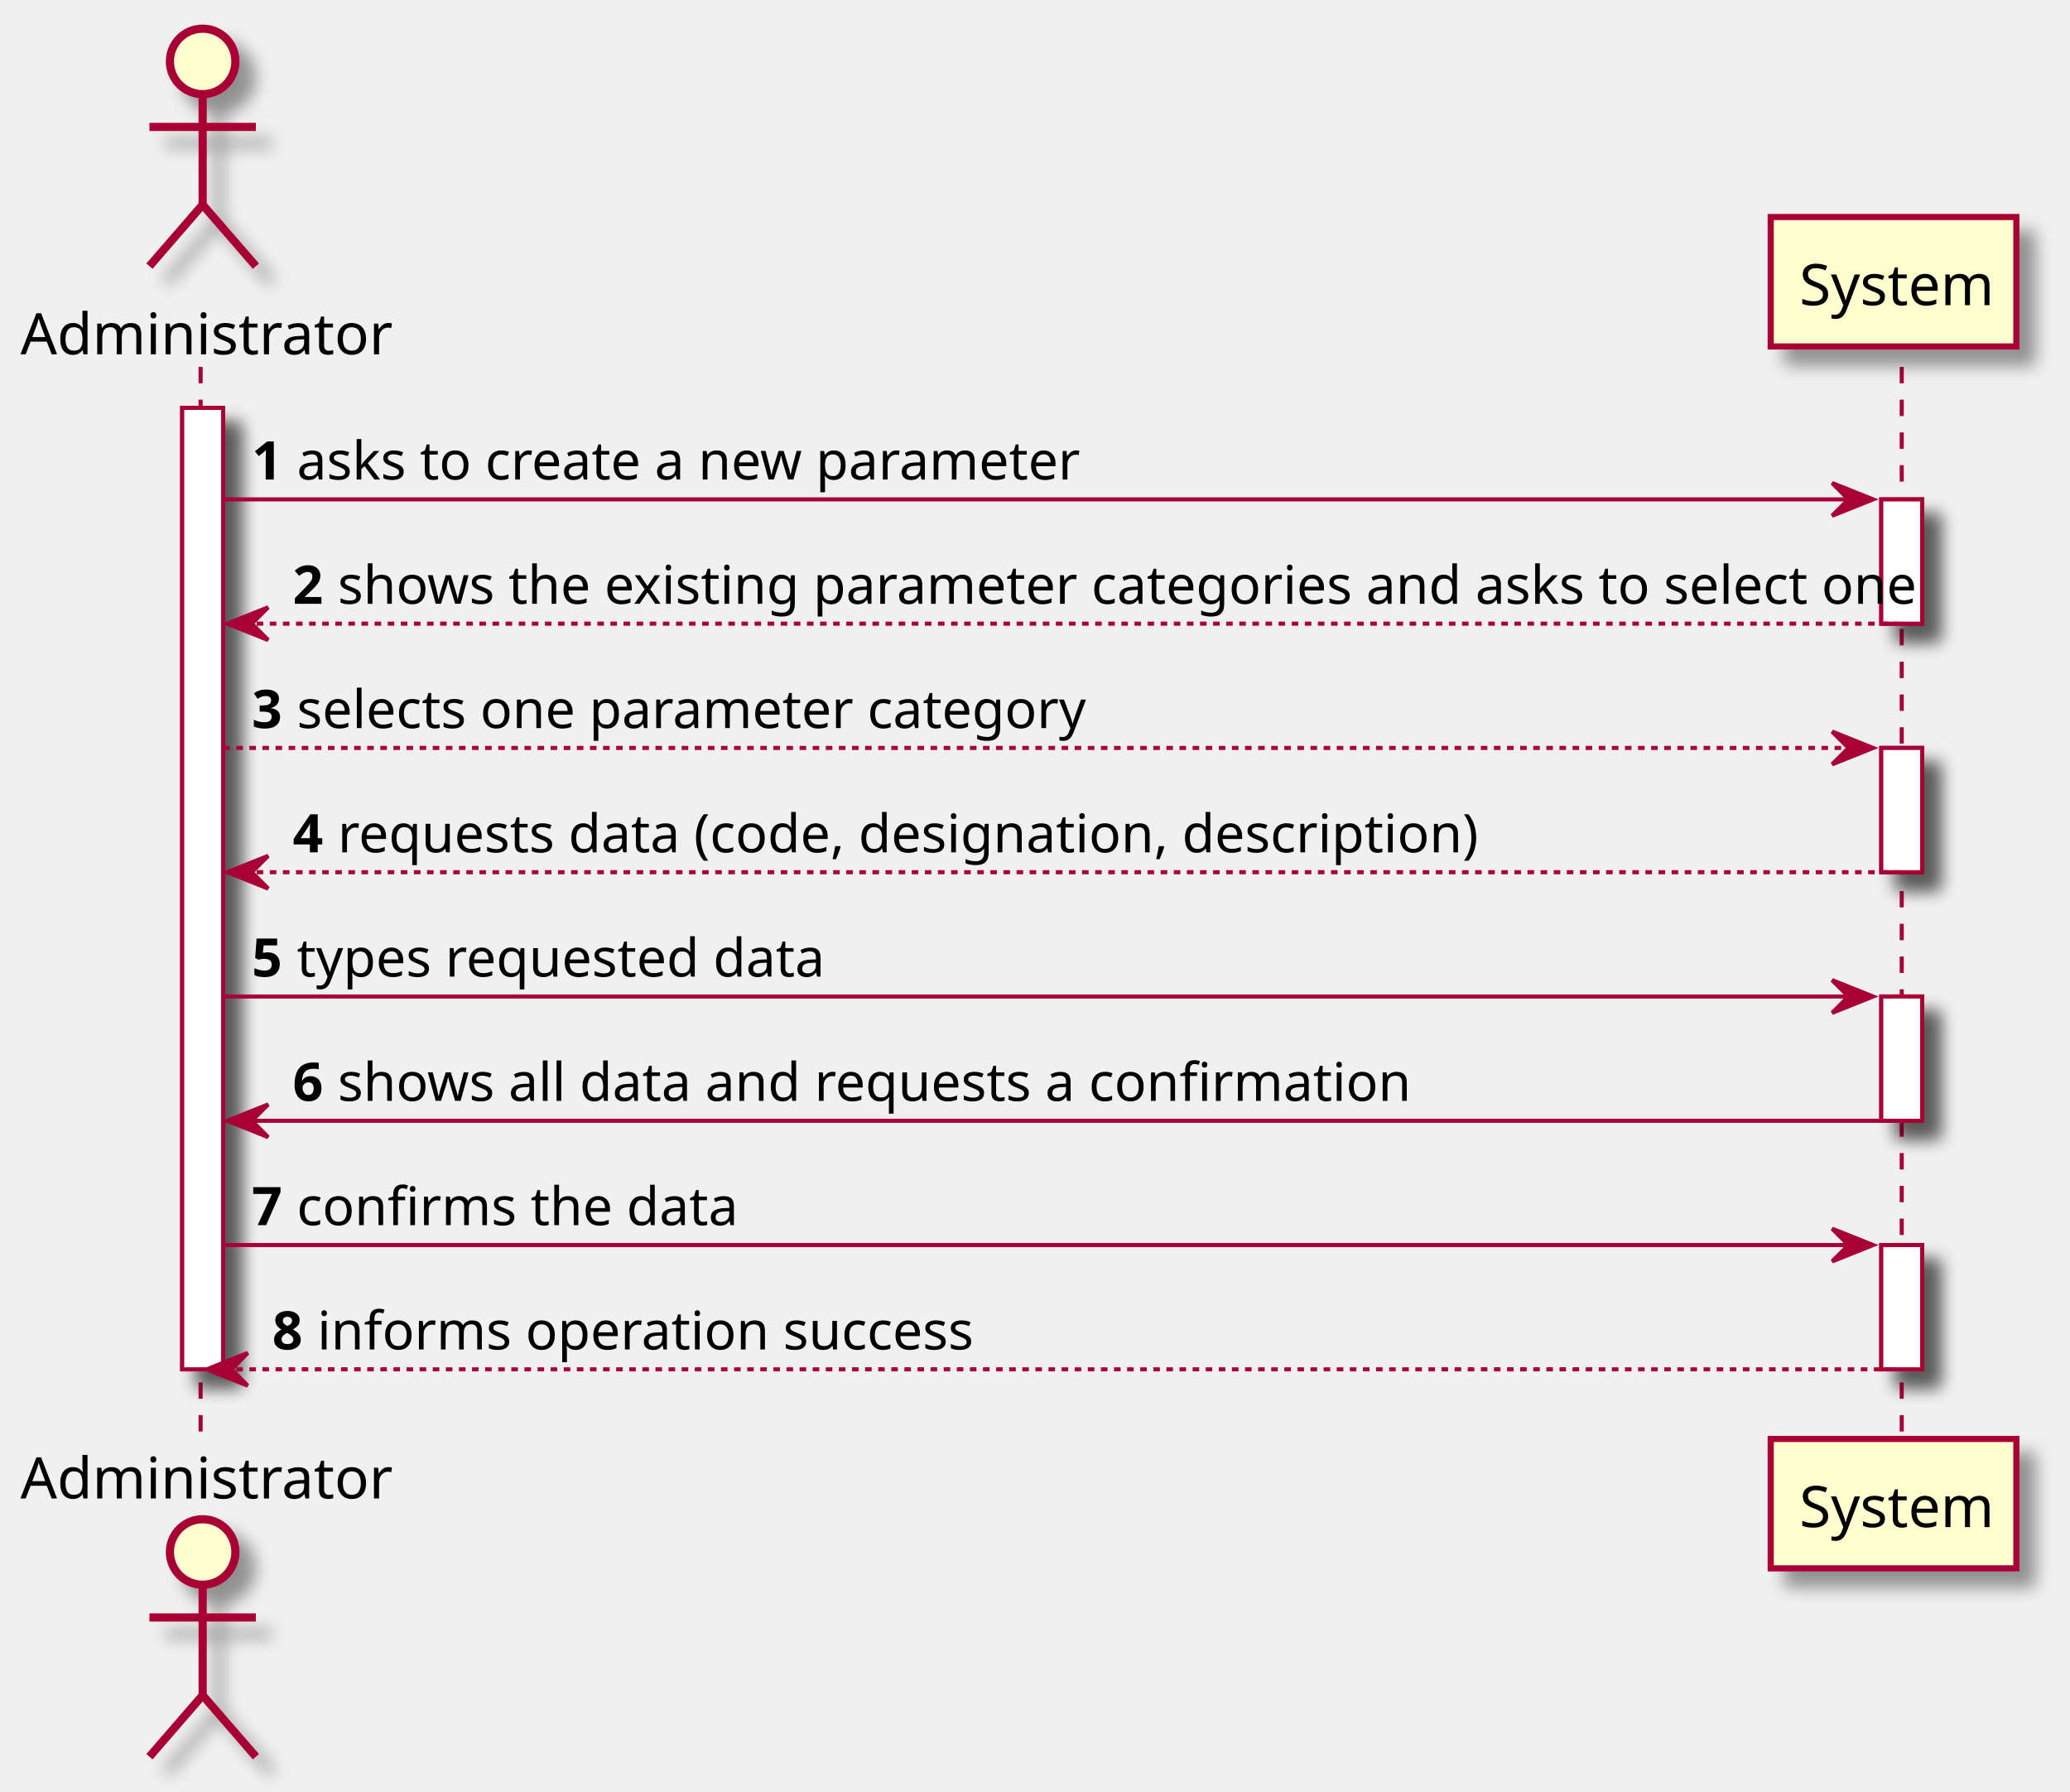
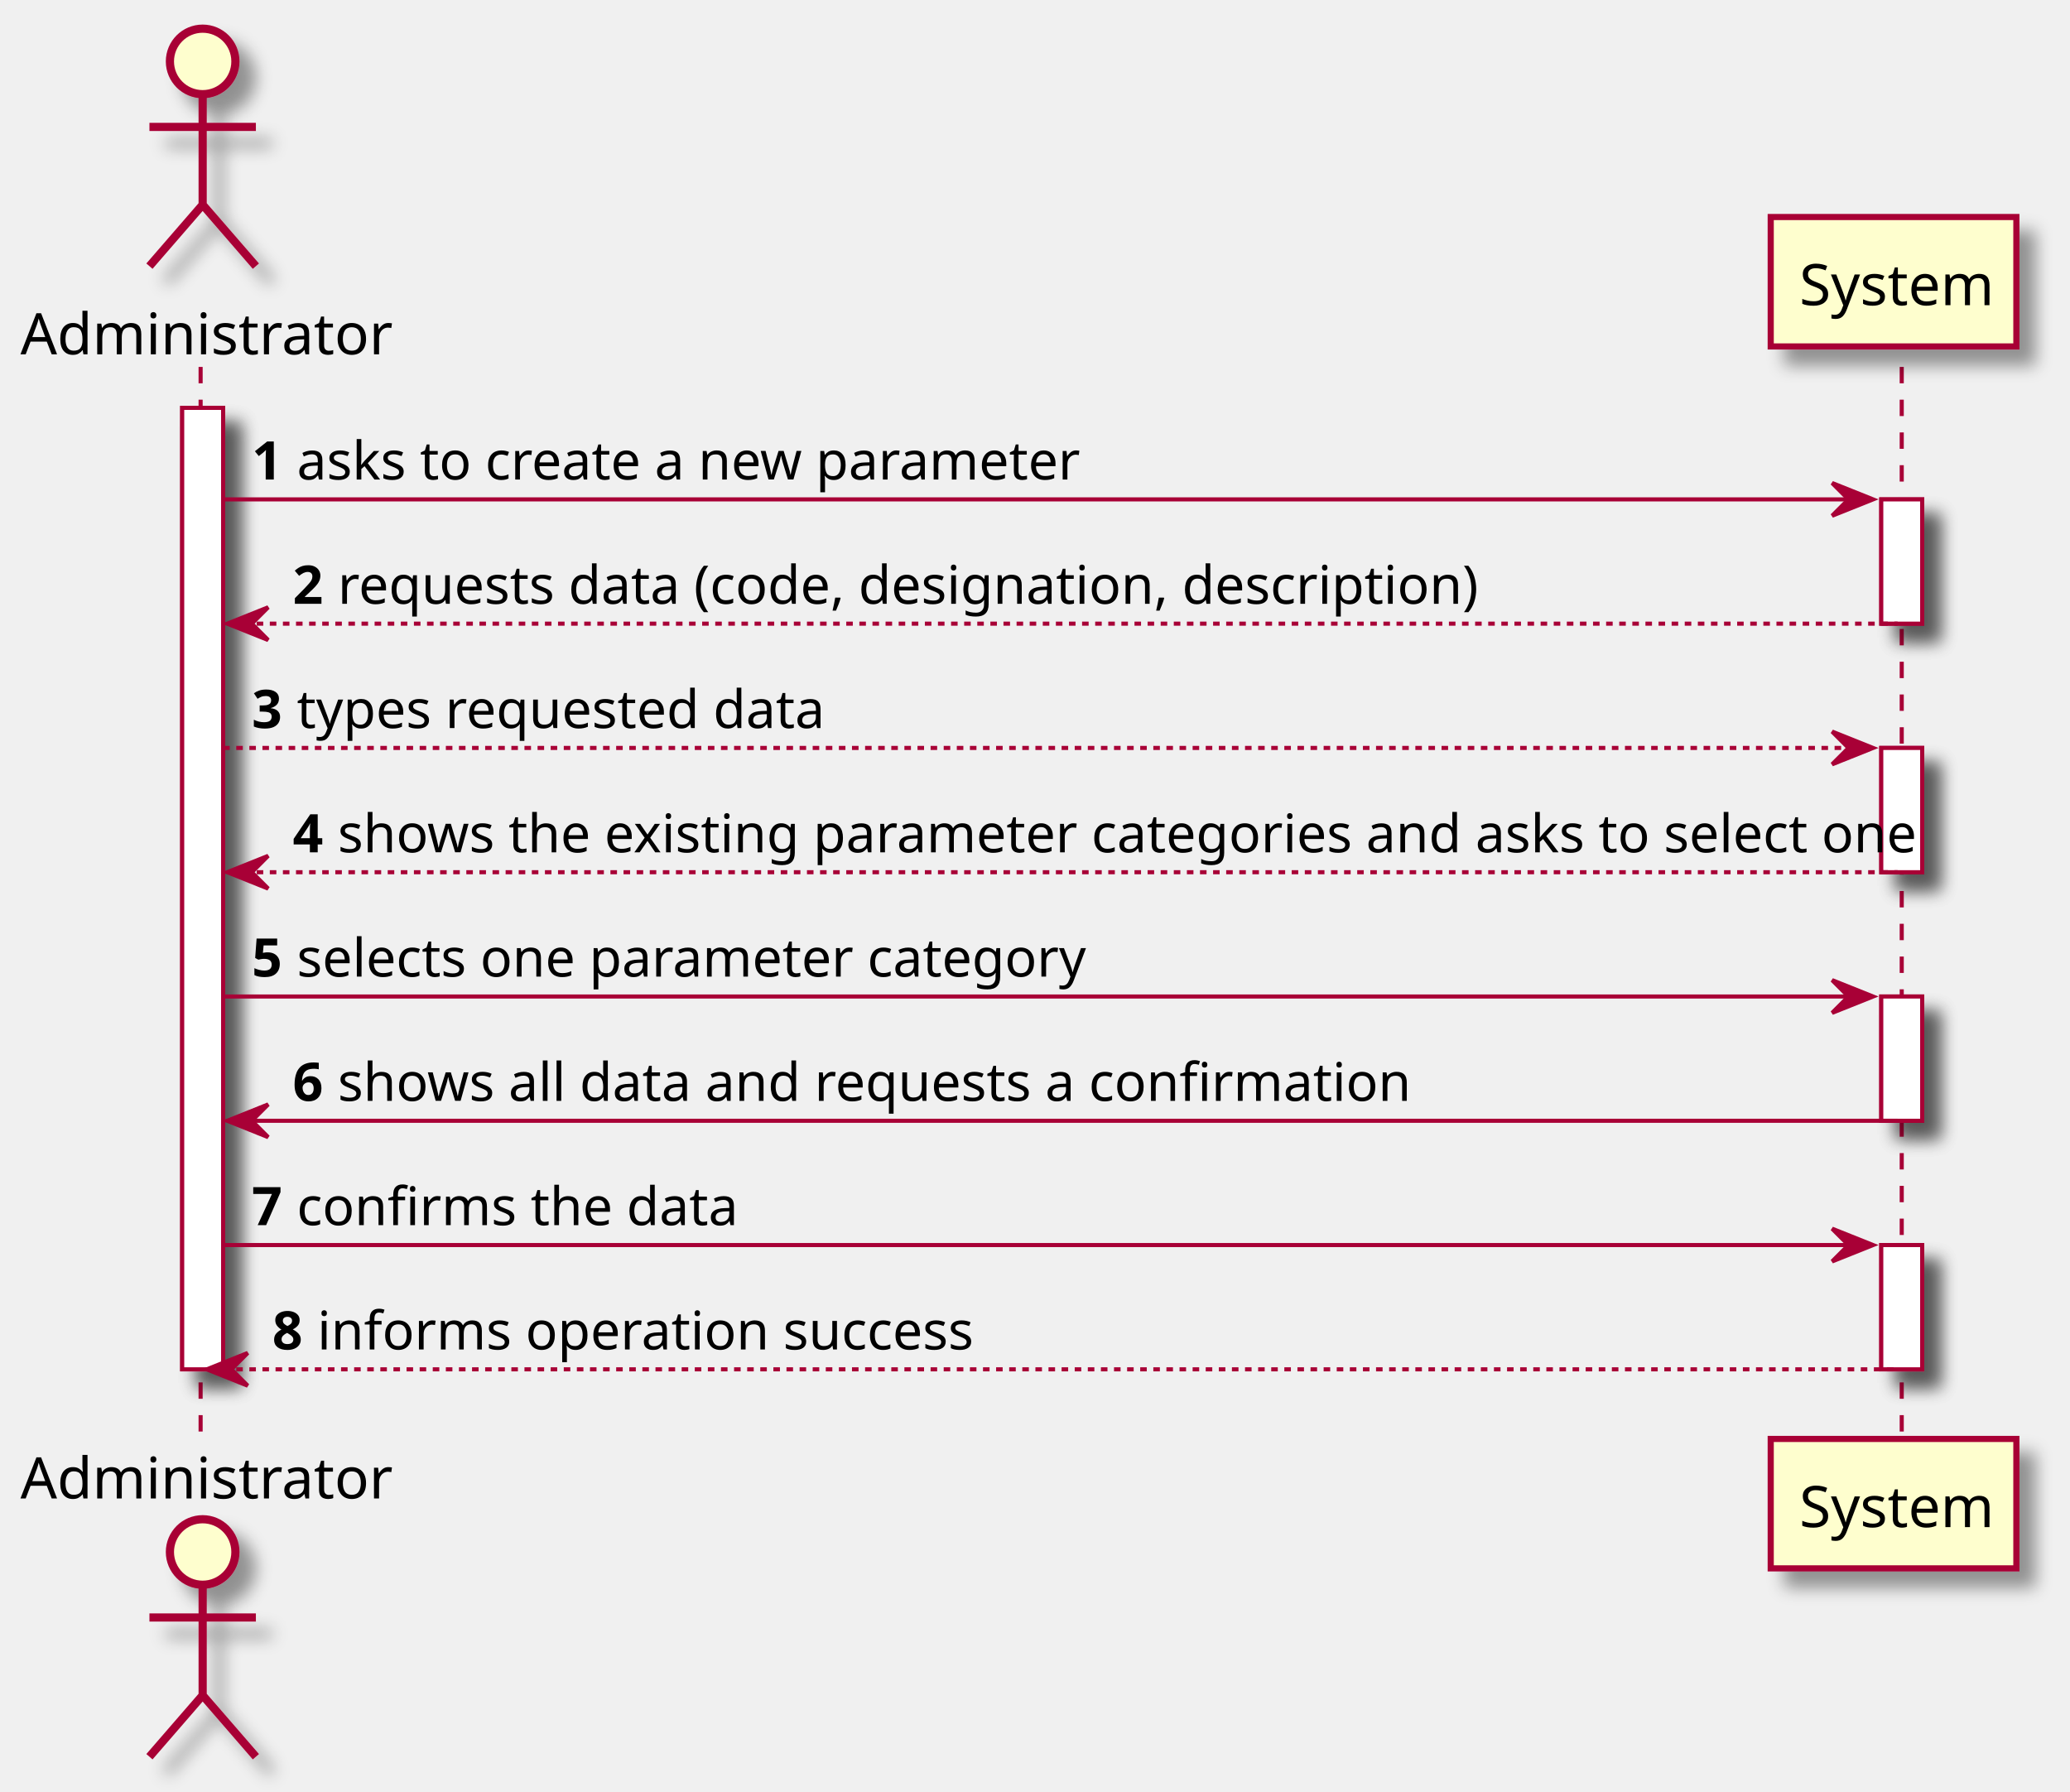
<svg xmlns="http://www.w3.org/2000/svg" contentScriptType="application/ecmascript" contentStyleType="text/css" height="547.5px" preserveAspectRatio="none" style="width:632px;height:547px;" version="1.1" viewBox="0 0 632 547" width="632.5px" zoomAndPan="magnify">
  <defs>
-     <filter height="300%" id="f13v5cdg35gm4q" width="300%" x="-1" y="-1">
+     <filter height="300%" id="f1lctz6yg4he7g" width="300%" x="-1" y="-1">
      <feGaussianBlur result="blurOut" stdDeviation="2.5" />
      <feColorMatrix in="blurOut" result="blurOut2" type="matrix" values="0 0 0 0 0 0 0 0 0 0 0 0 0 0 0 0 0 0 .4 0" />
      <feOffset dx="5.0" dy="5.0" in="blurOut2" result="blurOut3" />
      <feBlend in="SourceGraphic" in2="blurOut3" mode="normal" />
    </filter>
  </defs>
  <g>
-     <rect fill="#FFFFFF" filter="url(#f13v5cdg35gm4q)" height="293.516" style="stroke:#A80036;stroke-width:1.25;" width="12.5" x="55.625" y="124.512" />
-     <rect fill="#FFFFFF" filter="url(#f13v5cdg35gm4q)" height="37.94" style="stroke:#A80036;stroke-width:1.25;" width="12.5" x="574.375" y="152.451" />
-     <rect fill="#FFFFFF" filter="url(#f13v5cdg35gm4q)" height="37.94" style="stroke:#A80036;stroke-width:1.25;" width="12.5" x="574.375" y="228.33" />
-     <rect fill="#FFFFFF" filter="url(#f13v5cdg35gm4q)" height="37.94" style="stroke:#A80036;stroke-width:1.25;" width="12.5" x="574.375" y="304.209" />
-     <rect fill="#FFFFFF" filter="url(#f13v5cdg35gm4q)" height="37.94" style="stroke:#A80036;stroke-width:1.25;" width="12.5" x="574.375" y="380.088" />
+     <rect fill="#FFFFFF" filter="url(#f1lctz6yg4he7g)" height="293.516" style="stroke:#A80036;stroke-width:1.25;" width="12.5" x="55.625" y="124.512" />
+     <rect fill="#FFFFFF" filter="url(#f1lctz6yg4he7g)" height="37.94" style="stroke:#A80036;stroke-width:1.25;" width="12.5" x="574.375" y="152.451" />
+     <rect fill="#FFFFFF" filter="url(#f1lctz6yg4he7g)" height="37.94" style="stroke:#A80036;stroke-width:1.25;" width="12.5" x="574.375" y="228.33" />
+     <rect fill="#FFFFFF" filter="url(#f1lctz6yg4he7g)" height="37.94" style="stroke:#A80036;stroke-width:1.25;" width="12.5" x="574.375" y="304.209" />
+     <rect fill="#FFFFFF" filter="url(#f1lctz6yg4he7g)" height="37.94" style="stroke:#A80036;stroke-width:1.25;" width="12.5" x="574.375" y="380.088" />
    <line style="stroke:#A80036;stroke-width:1.25;stroke-dasharray:5.0,5.0;" x1="61.25" x2="61.25" y1="112.012" y2="440.527" />
    <line style="stroke:#A80036;stroke-width:1.25;stroke-dasharray:5.0,5.0;" x1="580.625" x2="580.625" y1="112.012" y2="440.527" />
    <text fill="#000000" font-family="sans-serif" font-size="17.5" lengthAdjust="spacing" textLength="103.75" x="6.25" y="108.166">Administrator</text>
-     <ellipse cx="61.875" cy="18.75" fill="#FEFECE" filter="url(#f13v5cdg35gm4q)" rx="10" ry="10" style="stroke:#A80036;stroke-width:2.5;" />
-     <path d="M61.875,28.75 L61.875,62.5 M45.625,38.75 L78.125,38.75 M61.875,62.5 L45.625,81.25 M61.875,62.5 L78.125,81.25 " fill="none" filter="url(#f13v5cdg35gm4q)" style="stroke:#A80036;stroke-width:2.5;" />
+     <ellipse cx="61.875" cy="18.75" fill="#FEFECE" filter="url(#f1lctz6yg4he7g)" rx="10" ry="10" style="stroke:#A80036;stroke-width:2.5;" />
+     <path d="M61.875,28.75 L61.875,62.5 M45.625,38.75 L78.125,38.75 M61.875,62.5 L45.625,81.25 M61.875,62.5 L78.125,81.25 " fill="none" filter="url(#f1lctz6yg4he7g)" style="stroke:#A80036;stroke-width:2.5;" />
    <text fill="#000000" font-family="sans-serif" font-size="17.5" lengthAdjust="spacing" textLength="103.75" x="6.25" y="457.444">Administrator</text>
-     <ellipse cx="61.875" cy="473.789" fill="#FEFECE" filter="url(#f13v5cdg35gm4q)" rx="10" ry="10" style="stroke:#A80036;stroke-width:2.5;" />
-     <path d="M61.875,483.789 L61.875,517.539 M45.625,493.789 L78.125,493.789 M61.875,517.539 L45.625,536.289 M61.875,517.539 L78.125,536.289 " fill="none" filter="url(#f13v5cdg35gm4q)" style="stroke:#A80036;stroke-width:2.5;" />
-     <rect fill="#FEFECE" filter="url(#f13v5cdg35gm4q)" height="39.512" style="stroke:#A80036;stroke-width:1.875;" width="75" x="540.625" y="66.25" />
+     <ellipse cx="61.875" cy="473.789" fill="#FEFECE" filter="url(#f1lctz6yg4he7g)" rx="10" ry="10" style="stroke:#A80036;stroke-width:2.5;" />
+     <path d="M61.875,483.789 L61.875,517.539 M45.625,493.789 L78.125,493.789 M61.875,517.539 L45.625,536.289 M61.875,517.539 L78.125,536.289 " fill="none" filter="url(#f1lctz6yg4he7g)" style="stroke:#A80036;stroke-width:2.5;" />
+     <rect fill="#FEFECE" filter="url(#f1lctz6yg4he7g)" height="39.512" style="stroke:#A80036;stroke-width:1.875;" width="75" x="540.625" y="66.25" />
    <text fill="#000000" font-family="sans-serif" font-size="17.5" lengthAdjust="spacing" textLength="57.5" x="549.375" y="93.166">System</text>
-     <rect fill="#FEFECE" filter="url(#f13v5cdg35gm4q)" height="39.512" style="stroke:#A80036;stroke-width:1.875;" width="75" x="540.625" y="439.277" />
+     <rect fill="#FEFECE" filter="url(#f1lctz6yg4he7g)" height="39.512" style="stroke:#A80036;stroke-width:1.875;" width="75" x="540.625" y="439.277" />
    <text fill="#000000" font-family="sans-serif" font-size="17.5" lengthAdjust="spacing" textLength="57.5" x="549.375" y="466.194">System</text>
-     <rect fill="#FFFFFF" filter="url(#f13v5cdg35gm4q)" height="293.516" style="stroke:#A80036;stroke-width:1.25;" width="12.5" x="55.625" y="124.512" />
-     <rect fill="#FFFFFF" filter="url(#f13v5cdg35gm4q)" height="37.94" style="stroke:#A80036;stroke-width:1.25;" width="12.5" x="574.375" y="152.451" />
-     <rect fill="#FFFFFF" filter="url(#f13v5cdg35gm4q)" height="37.94" style="stroke:#A80036;stroke-width:1.25;" width="12.5" x="574.375" y="228.33" />
-     <rect fill="#FFFFFF" filter="url(#f13v5cdg35gm4q)" height="37.94" style="stroke:#A80036;stroke-width:1.25;" width="12.5" x="574.375" y="304.209" />
-     <rect fill="#FFFFFF" filter="url(#f13v5cdg35gm4q)" height="37.94" style="stroke:#A80036;stroke-width:1.25;" width="12.5" x="574.375" y="380.088" />
+     <rect fill="#FFFFFF" filter="url(#f1lctz6yg4he7g)" height="293.516" style="stroke:#A80036;stroke-width:1.25;" width="12.5" x="55.625" y="124.512" />
+     <rect fill="#FFFFFF" filter="url(#f1lctz6yg4he7g)" height="37.94" style="stroke:#A80036;stroke-width:1.25;" width="12.5" x="574.375" y="152.451" />
+     <rect fill="#FFFFFF" filter="url(#f1lctz6yg4he7g)" height="37.94" style="stroke:#A80036;stroke-width:1.25;" width="12.5" x="574.375" y="228.33" />
+     <rect fill="#FFFFFF" filter="url(#f1lctz6yg4he7g)" height="37.94" style="stroke:#A80036;stroke-width:1.25;" width="12.5" x="574.375" y="304.209" />
+     <rect fill="#FFFFFF" filter="url(#f1lctz6yg4he7g)" height="37.94" style="stroke:#A80036;stroke-width:1.25;" width="12.5" x="574.375" y="380.088" />
    <polygon fill="#A80036" points="559.375,147.451,571.875,152.451,559.375,157.451,564.375,152.451" style="stroke:#A80036;stroke-width:1.25;" />
    <line style="stroke:#A80036;stroke-width:1.25;" x1="68.125" x2="566.875" y1="152.451" y2="152.451" />
    <text fill="#000000" font-family="sans-serif" font-size="16.25" font-weight="bold" lengthAdjust="spacing" textLength="8.75" x="76.875" y="146.381">1</text>
    <text fill="#000000" font-family="sans-serif" font-size="16.25" lengthAdjust="spacing" textLength="228.75" x="90.625" y="146.381">asks to create a new parameter</text>
    <polygon fill="#A80036" points="81.875,185.391,69.375,190.391,81.875,195.391,76.875,190.391" style="stroke:#A80036;stroke-width:1.25;" />
    <line style="stroke:#A80036;stroke-width:1.25;stroke-dasharray:2.0,2.0;" x1="74.375" x2="579.375" y1="190.391" y2="190.391" />
    <text fill="#000000" font-family="sans-serif" font-size="16.25" font-weight="bold" lengthAdjust="spacing" textLength="8.75" x="89.375" y="184.32">2</text>
-     <text fill="#000000" font-family="sans-serif" font-size="16.25" lengthAdjust="spacing" textLength="462.5" x="103.125" y="184.32">shows the existing parameter categories and asks to select one</text>
+     <text fill="#000000" font-family="sans-serif" font-size="16.25" lengthAdjust="spacing" textLength="330" x="103.125" y="184.32">requests data (code, designation, description)</text>
    <polygon fill="#A80036" points="559.375,223.33,571.875,228.33,559.375,233.33,564.375,228.33" style="stroke:#A80036;stroke-width:1.25;" />
    <line style="stroke:#A80036;stroke-width:1.25;stroke-dasharray:2.0,2.0;" x1="68.125" x2="566.875" y1="228.33" y2="228.33" />
    <text fill="#000000" font-family="sans-serif" font-size="16.25" font-weight="bold" lengthAdjust="spacing" textLength="8.75" x="76.875" y="222.26">3</text>
-     <text fill="#000000" font-family="sans-serif" font-size="16.25" lengthAdjust="spacing" textLength="228.75" x="90.625" y="222.26">selects one parameter category</text>
+     <text fill="#000000" font-family="sans-serif" font-size="16.25" lengthAdjust="spacing" textLength="152.5" x="90.625" y="222.26">types requested data</text>
    <polygon fill="#A80036" points="81.875,261.269,69.375,266.269,81.875,271.269,76.875,266.269" style="stroke:#A80036;stroke-width:1.25;" />
    <line style="stroke:#A80036;stroke-width:1.25;stroke-dasharray:2.0,2.0;" x1="74.375" x2="579.375" y1="266.269" y2="266.269" />
    <text fill="#000000" font-family="sans-serif" font-size="16.25" font-weight="bold" lengthAdjust="spacing" textLength="8.75" x="89.375" y="260.199">4</text>
-     <text fill="#000000" font-family="sans-serif" font-size="16.25" lengthAdjust="spacing" textLength="330" x="103.125" y="260.199">requests data (code, designation, description)</text>
+     <text fill="#000000" font-family="sans-serif" font-size="16.25" lengthAdjust="spacing" textLength="462.5" x="103.125" y="260.199">shows the existing parameter categories and asks to select one</text>
    <polygon fill="#A80036" points="559.375,299.209,571.875,304.209,559.375,309.209,564.375,304.209" style="stroke:#A80036;stroke-width:1.25;" />
    <line style="stroke:#A80036;stroke-width:1.25;" x1="68.125" x2="566.875" y1="304.209" y2="304.209" />
    <text fill="#000000" font-family="sans-serif" font-size="16.25" font-weight="bold" lengthAdjust="spacing" textLength="8.75" x="76.875" y="298.138">5</text>
-     <text fill="#000000" font-family="sans-serif" font-size="16.25" lengthAdjust="spacing" textLength="152.5" x="90.625" y="298.138">types requested data</text>
+     <text fill="#000000" font-family="sans-serif" font-size="16.25" lengthAdjust="spacing" textLength="228.75" x="90.625" y="298.138">selects one parameter category</text>
    <polygon fill="#A80036" points="81.875,337.148,69.375,342.148,81.875,347.148,76.875,342.148" style="stroke:#A80036;stroke-width:1.25;" />
    <line style="stroke:#A80036;stroke-width:1.25;" x1="74.375" x2="579.375" y1="342.148" y2="342.148" />
    <text fill="#000000" font-family="sans-serif" font-size="16.25" font-weight="bold" lengthAdjust="spacing" textLength="8.75" x="89.375" y="336.078">6</text>
    <text fill="#000000" font-family="sans-serif" font-size="16.25" lengthAdjust="spacing" textLength="308.75" x="103.125" y="336.078">shows all data and requests a confirmation</text>
    <polygon fill="#A80036" points="559.375,375.088,571.875,380.088,559.375,385.088,564.375,380.088" style="stroke:#A80036;stroke-width:1.25;" />
    <line style="stroke:#A80036;stroke-width:1.25;" x1="68.125" x2="566.875" y1="380.088" y2="380.088" />
    <text fill="#000000" font-family="sans-serif" font-size="16.25" font-weight="bold" lengthAdjust="spacing" textLength="8.75" x="76.875" y="374.017">7</text>
    <text fill="#000000" font-family="sans-serif" font-size="16.25" lengthAdjust="spacing" textLength="125" x="90.625" y="374.017">confirms the data</text>
    <polygon fill="#A80036" points="75.625,413.027,63.125,418.027,75.625,423.027,70.625,418.027" style="stroke:#A80036;stroke-width:1.25;" />
    <line style="stroke:#A80036;stroke-width:1.25;stroke-dasharray:2.0,2.0;" x1="68.125" x2="579.375" y1="418.027" y2="418.027" />
    <text fill="#000000" font-family="sans-serif" font-size="16.25" font-weight="bold" lengthAdjust="spacing" textLength="8.75" x="83.125" y="411.957">8</text>
    <text fill="#000000" font-family="sans-serif" font-size="16.25" lengthAdjust="spacing" textLength="190" x="96.875" y="411.957">informs operation success</text>
  </g>
</svg>
